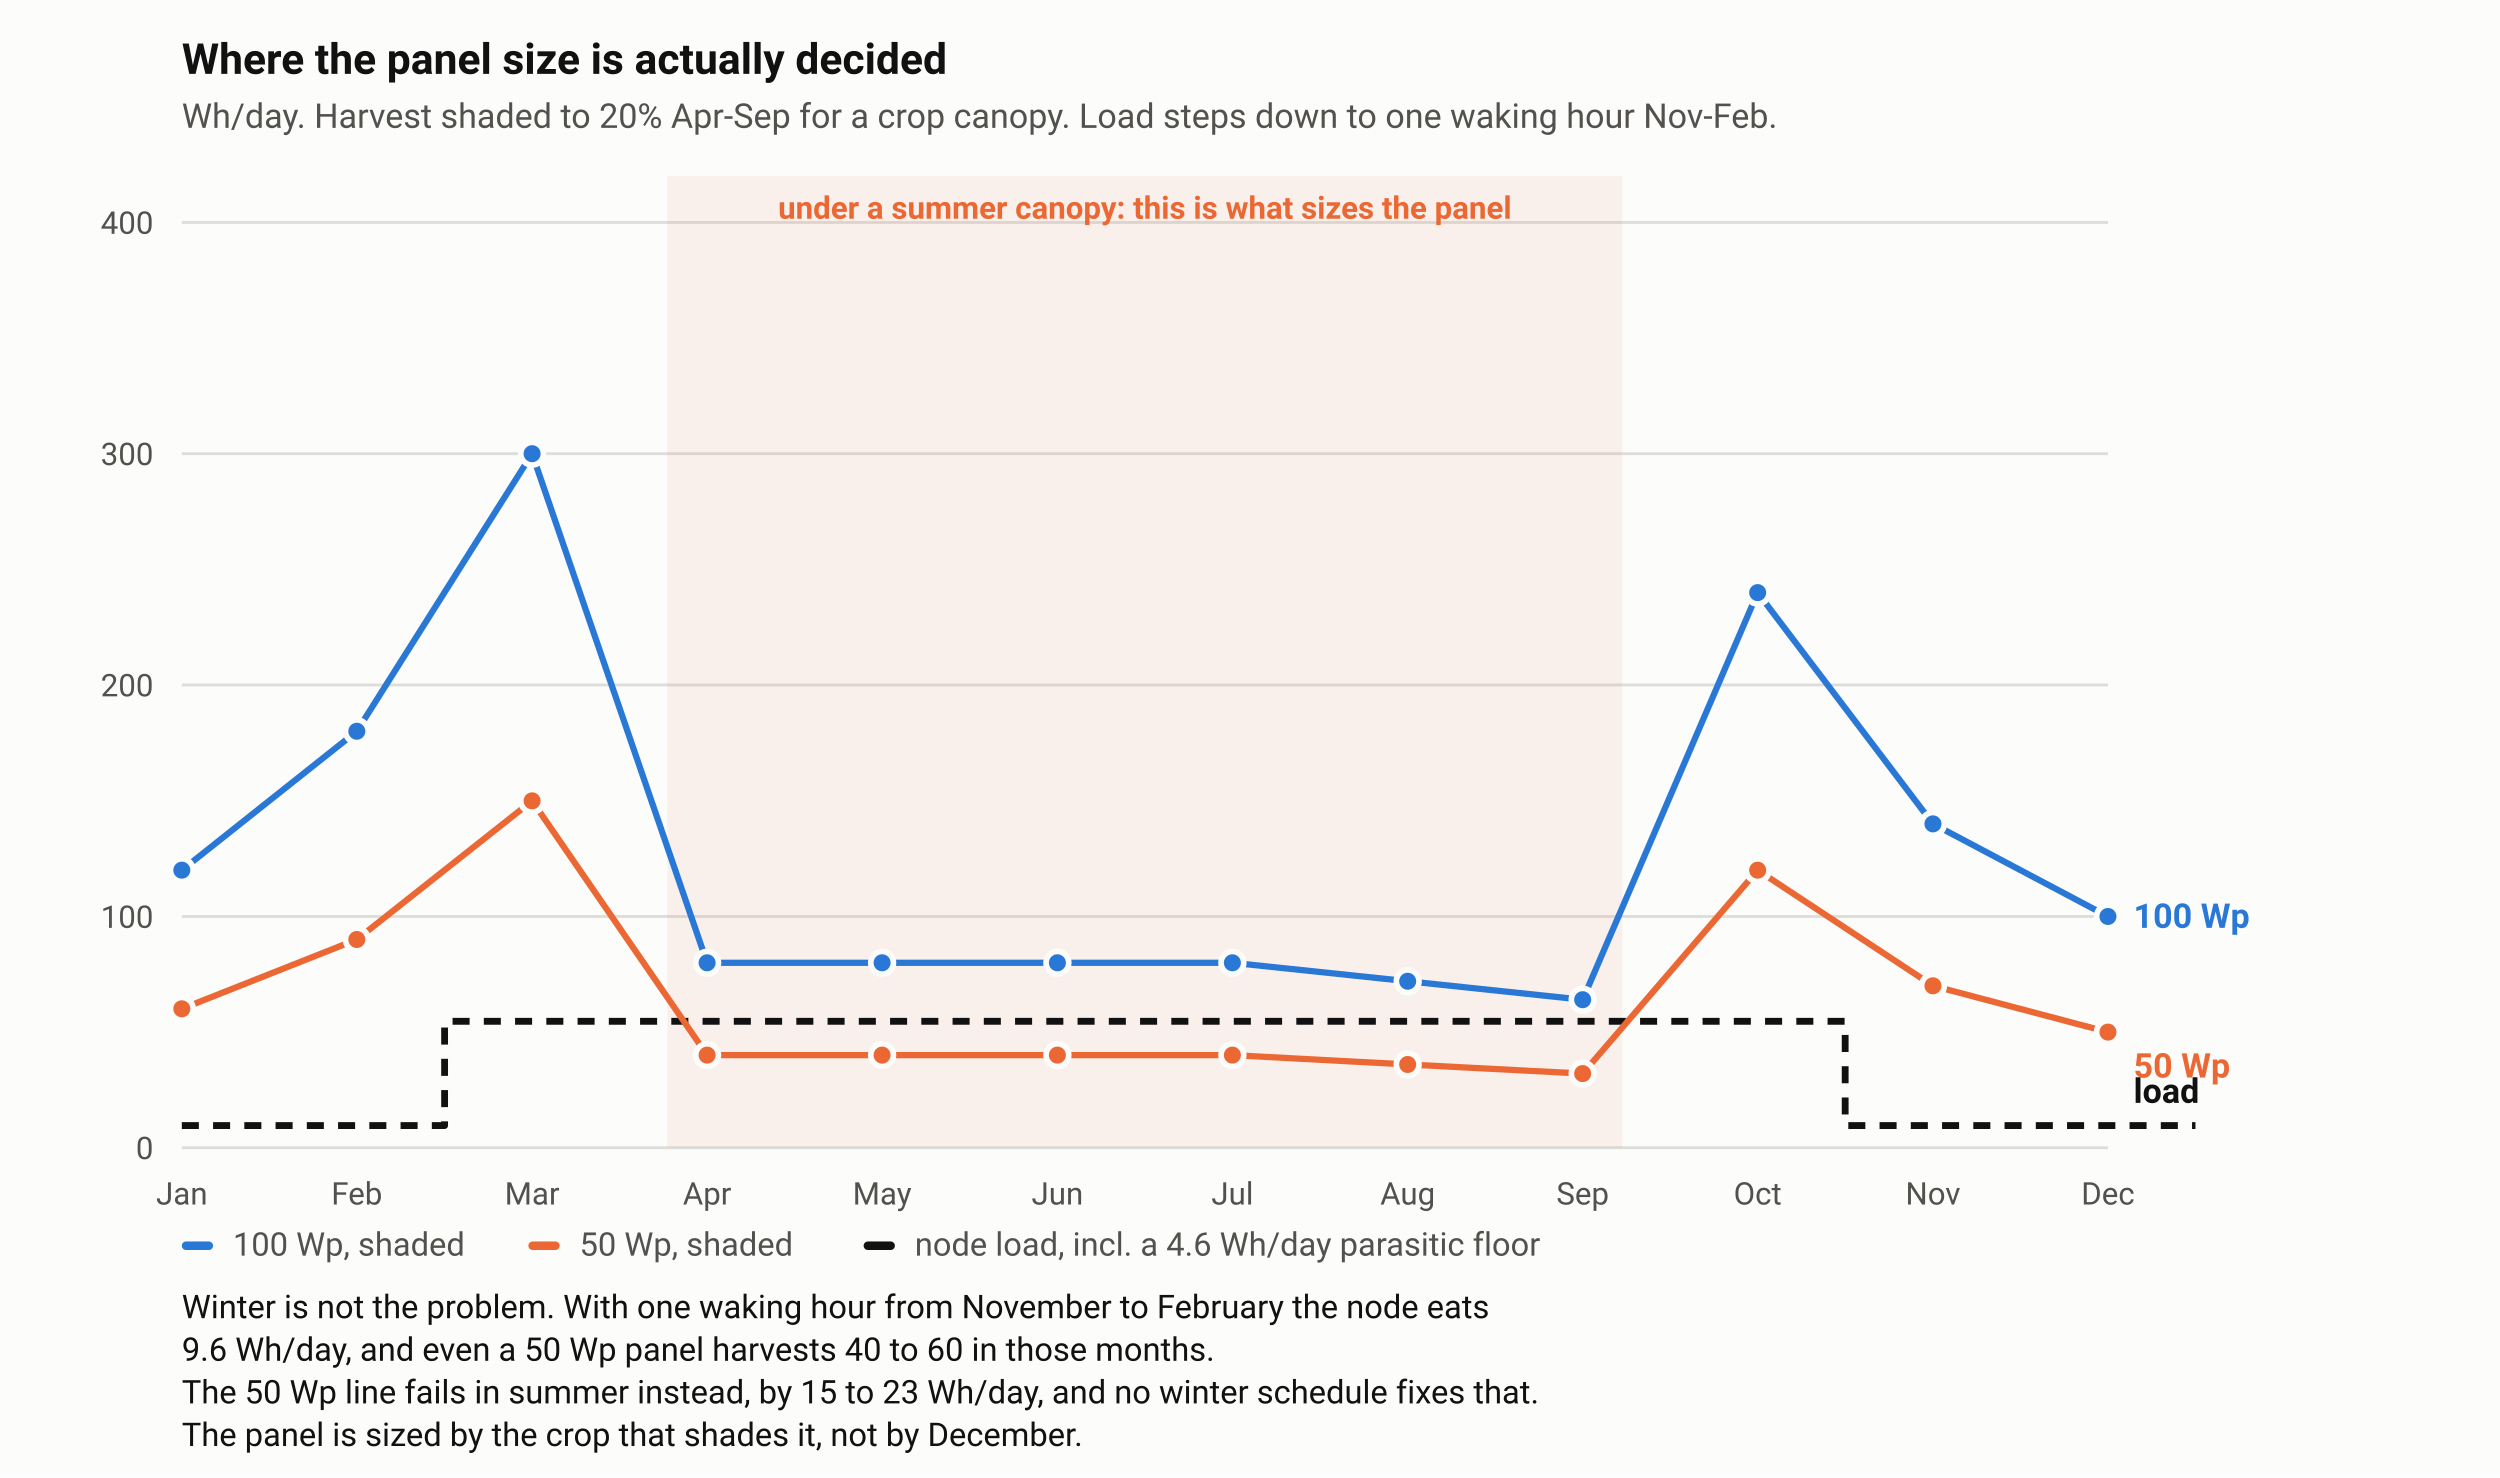
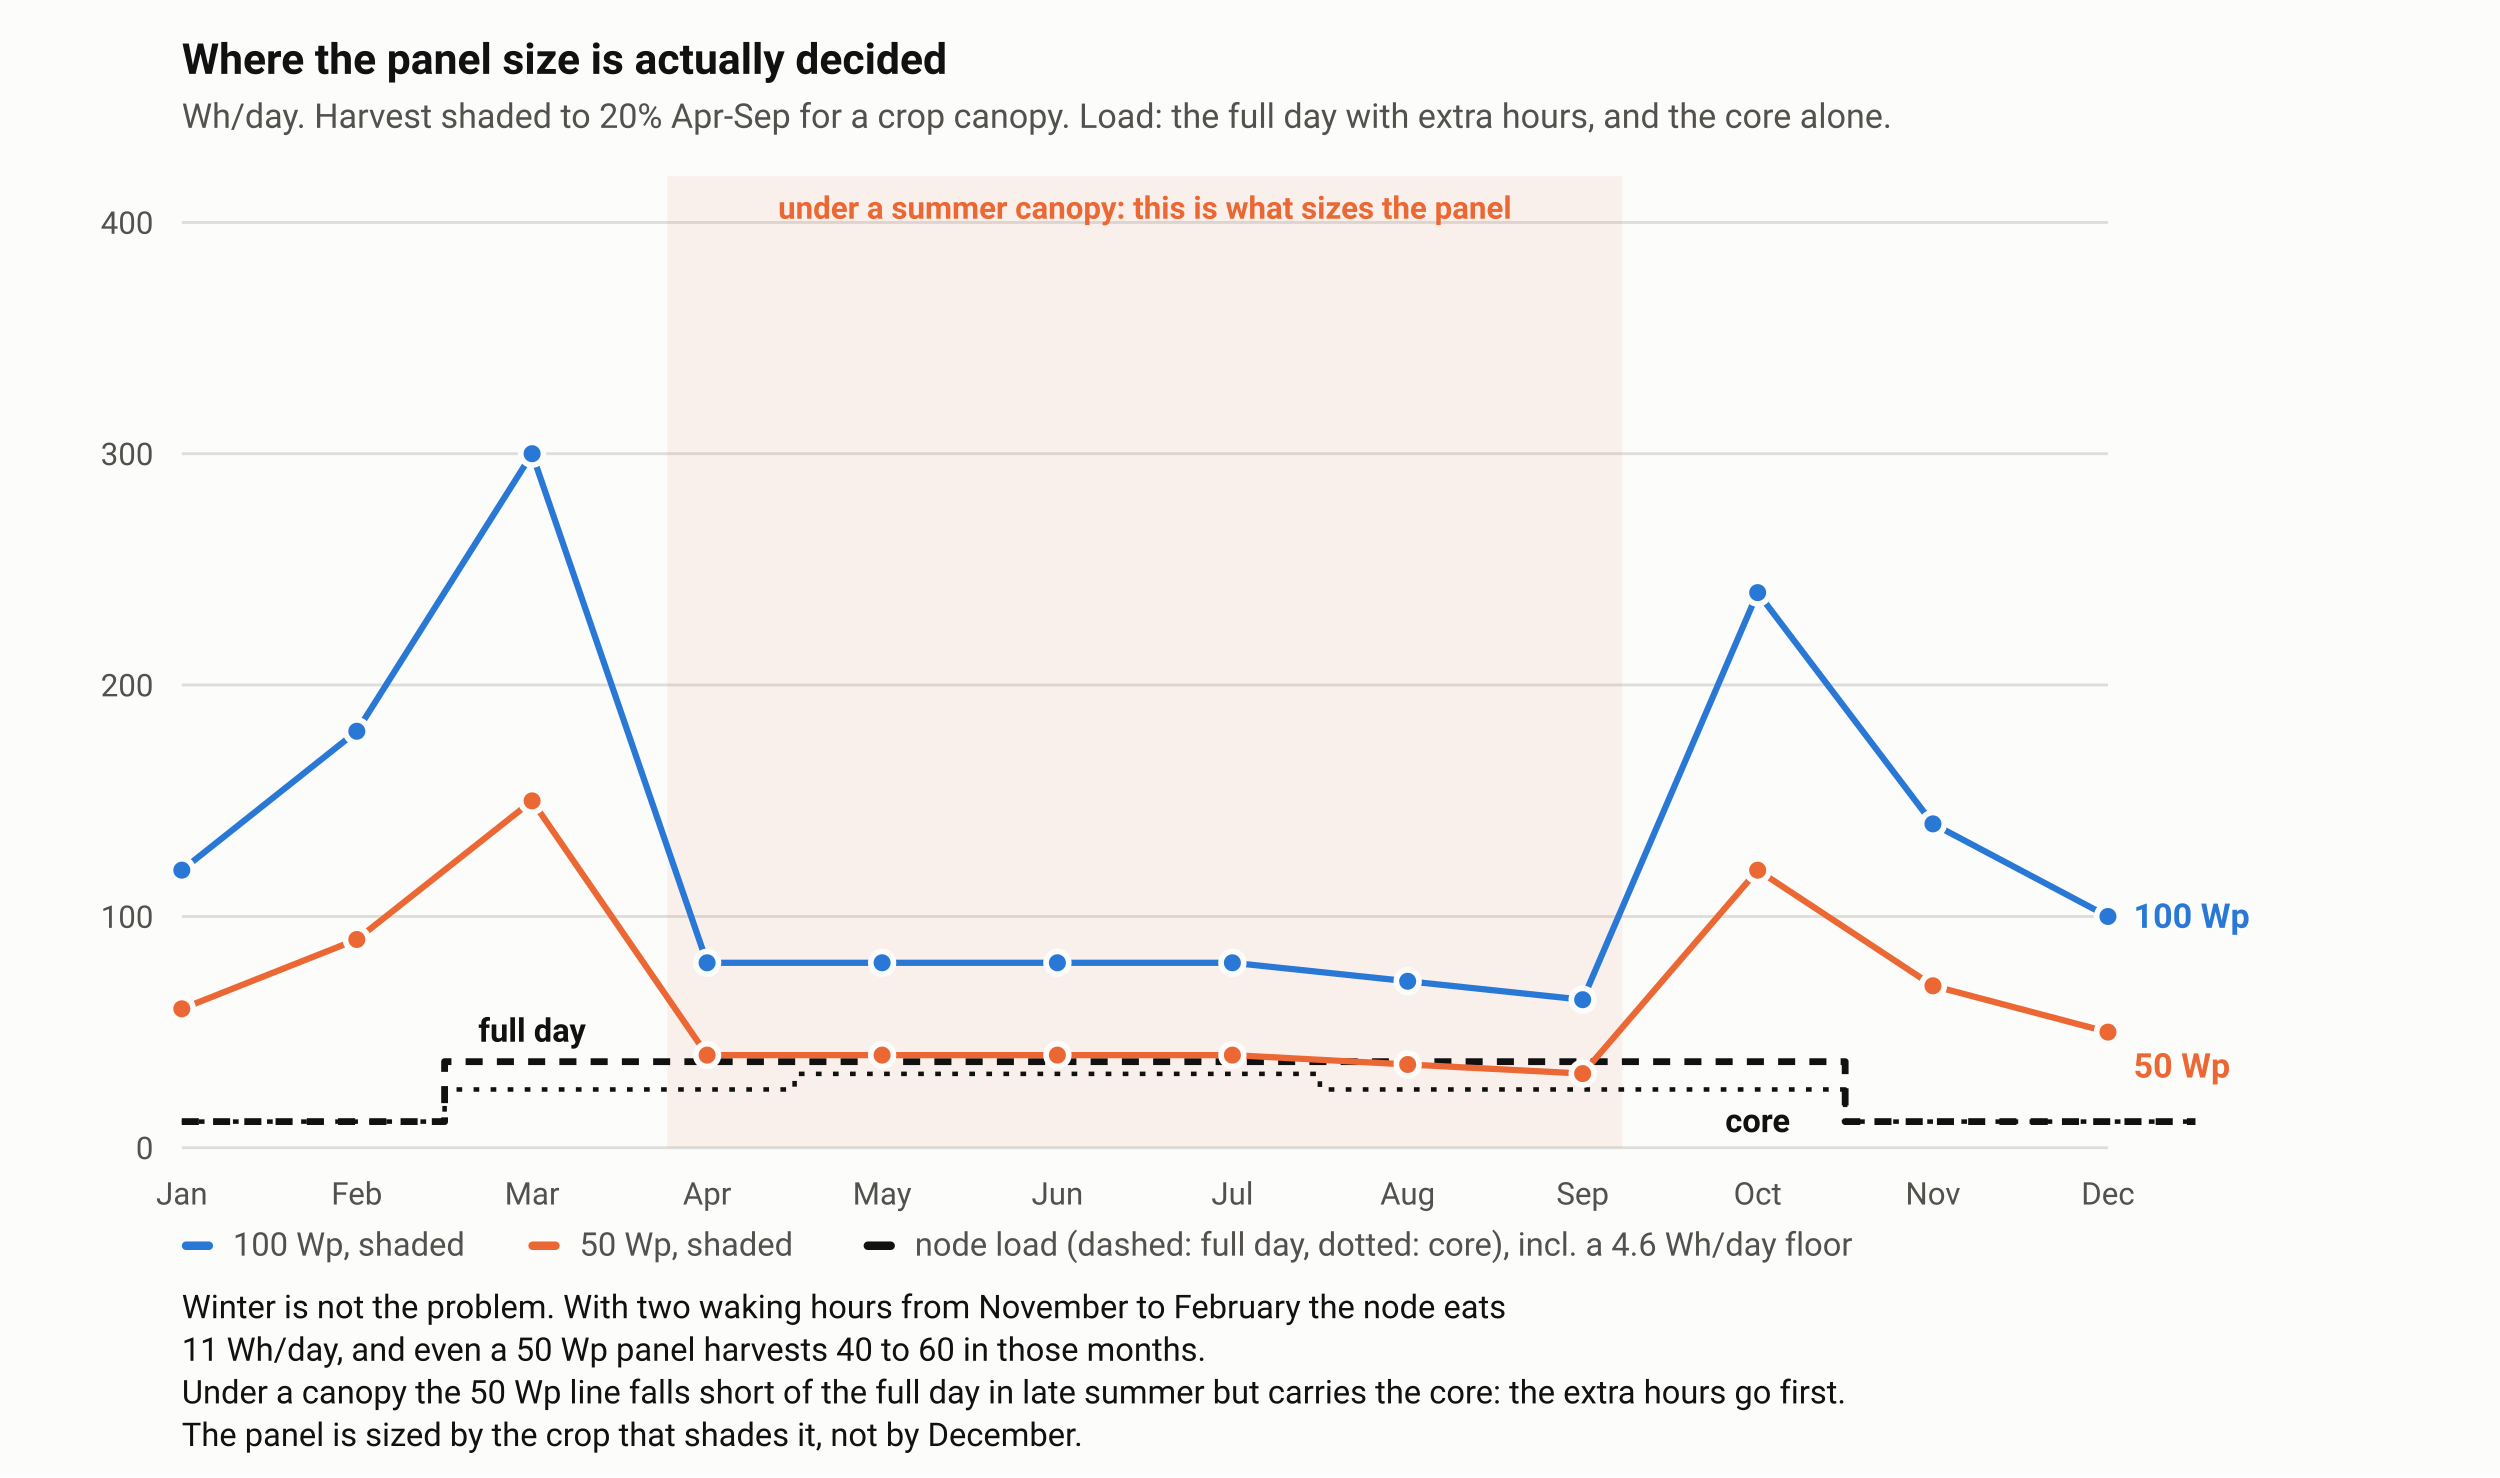
<svg xmlns="http://www.w3.org/2000/svg" width="880" height="520" viewBox="0 0 880 520" font-family="ui-sans-serif,system-ui,-apple-system,Segoe UI,Roboto,sans-serif">
  <rect width="880" height="520" fill="#fcfcfb" />
  <text x="64" y="26" font-size="15" font-weight="600" fill="#111111">Where the panel size is actually decided</text>
-   <text x="64" y="45" font-size="12" fill="#52514e">Wh/day. Harvest shaded to 20% Apr-Sep for a crop canopy. Load steps down to one waking hour Nov-Feb.</text>
+   <text x="64" y="45" font-size="12" fill="#52514e">Wh/day. Harvest shaded to 20% Apr-Sep for a crop canopy. Load: the full day with extra hours, and the core alone.</text>
  <line x1="64" y1="404.0" x2="742" y2="404.0" stroke="#b9b8b2" stroke-width="1" opacity="0.45" />
  <text x="54" y="408.0" font-size="11" fill="#52514e" text-anchor="end">0</text>
  <line x1="64" y1="322.6" x2="742" y2="322.6" stroke="#b9b8b2" stroke-width="1" opacity="0.45" />
  <text x="54" y="326.6" font-size="11" fill="#52514e" text-anchor="end">100</text>
  <line x1="64" y1="241.1" x2="742" y2="241.1" stroke="#b9b8b2" stroke-width="1" opacity="0.45" />
  <text x="54" y="245.1" font-size="11" fill="#52514e" text-anchor="end">200</text>
  <line x1="64" y1="159.7" x2="742" y2="159.7" stroke="#b9b8b2" stroke-width="1" opacity="0.45" />
  <text x="54" y="163.7" font-size="11" fill="#52514e" text-anchor="end">300</text>
  <line x1="64" y1="78.3" x2="742" y2="78.3" stroke="#b9b8b2" stroke-width="1" opacity="0.45" />
  <text x="54" y="82.3" font-size="11" fill="#52514e" text-anchor="end">400</text>
  <text x="64.0" y="424" font-size="11" fill="#52514e" text-anchor="middle">Jan</text>
  <text x="125.6" y="424" font-size="11" fill="#52514e" text-anchor="middle">Feb</text>
  <text x="187.3" y="424" font-size="11" fill="#52514e" text-anchor="middle">Mar</text>
  <text x="248.9" y="424" font-size="11" fill="#52514e" text-anchor="middle">Apr</text>
  <text x="310.5" y="424" font-size="11" fill="#52514e" text-anchor="middle">May</text>
  <text x="372.2" y="424" font-size="11" fill="#52514e" text-anchor="middle">Jun</text>
  <text x="433.8" y="424" font-size="11" fill="#52514e" text-anchor="middle">Jul</text>
  <text x="495.5" y="424" font-size="11" fill="#52514e" text-anchor="middle">Aug</text>
  <text x="557.1" y="424" font-size="11" fill="#52514e" text-anchor="middle">Sep</text>
  <text x="618.7" y="424" font-size="11" fill="#52514e" text-anchor="middle">Oct</text>
  <text x="680.4" y="424" font-size="11" fill="#52514e" text-anchor="middle">Nov</text>
  <text x="742.0" y="424" font-size="11" fill="#52514e" text-anchor="middle">Dec</text>
  <rect x="234.9" y="62" width="336.2" height="342" fill="#eb6834" opacity="0.08" />
  <text x="403.0" y="77" font-size="11" fill="#eb6834" text-anchor="middle" font-weight="600">under a summer canopy: this is what sizes the panel</text>
-   <polyline points="64.0,396.2 94.8,396.2 94.8,396.2 156.5,396.2 156.5,359.5 218.1,359.5 218.1,359.5 279.7,359.5 279.7,359.5 341.4,359.5 341.4,359.5 403.0,359.5 403.0,359.5 464.6,359.5 464.6,359.5 526.3,359.5 526.3,359.5 587.9,359.5 587.9,359.5 649.5,359.5 649.5,396.2 711.2,396.2 711.2,396.2 772.8,396.2" fill="none" stroke="#111111" stroke-width="2.4" stroke-dasharray="6 5" stroke-linejoin="round" />
+   <polyline points="64.0,394.8 94.8,394.8 94.8,394.8 156.5,394.8 156.5,373.7 218.1,373.7 218.1,373.7 279.7,373.7 279.7,373.7 341.4,373.7 341.4,373.7 403.0,373.7 403.0,373.7 464.6,373.7 464.6,373.7 526.3,373.7 526.3,373.7 587.9,373.7 587.9,373.7 649.5,373.7 649.5,394.8 711.2,394.8 711.2,394.8 772.8,394.8" fill="none" stroke="#111111" stroke-width="2.4" stroke-dasharray="6 5" stroke-linejoin="round" />
+   <polyline points="64.0,394.8 94.8,394.8 94.8,394.8 156.5,394.8 156.5,383.5 218.1,383.5 218.1,383.5 279.7,383.5 279.7,378.0 341.4,378.0 341.4,378.0 403.0,378.0 403.0,378.0 464.6,378.0 464.6,383.5 526.3,383.5 526.3,383.5 587.9,383.5 587.9,383.5 649.5,383.5 649.5,394.8 711.2,394.8 711.2,394.8 772.8,394.8" fill="none" stroke="#111111" stroke-width="1.6" stroke-dasharray="2 4" stroke-linejoin="round" />
  <path d="M 64.0 306.3 L 125.6 257.4 L 187.3 159.7 L 248.9 338.9 L 310.5 338.9 L 372.2 338.9 L 433.8 338.9 L 495.5 345.4 L 557.1 351.9 L 618.7 208.6 L 680.4 290.0 L 742.0 322.6" fill="none" stroke="#2a78d6" stroke-width="2.2" stroke-linejoin="round" />
  <path d="M 64.0 355.1 L 125.6 330.7 L 187.3 281.9 L 248.9 371.4 L 310.5 371.4 L 372.2 371.4 L 433.8 371.4 L 495.5 374.7 L 557.1 377.9 L 618.7 306.3 L 680.4 347.0 L 742.0 363.3" fill="none" stroke="#eb6834" stroke-width="2.2" stroke-linejoin="round" />
  <circle cx="64.0" cy="306.3" r="4" fill="#2a78d6" stroke="#fcfcfb" stroke-width="2" />
  <circle cx="64.0" cy="355.1" r="4" fill="#eb6834" stroke="#fcfcfb" stroke-width="2" />
  <circle cx="125.6" cy="257.4" r="4" fill="#2a78d6" stroke="#fcfcfb" stroke-width="2" />
  <circle cx="125.6" cy="330.7" r="4" fill="#eb6834" stroke="#fcfcfb" stroke-width="2" />
  <circle cx="187.3" cy="159.7" r="4" fill="#2a78d6" stroke="#fcfcfb" stroke-width="2" />
  <circle cx="187.3" cy="281.9" r="4" fill="#eb6834" stroke="#fcfcfb" stroke-width="2" />
  <circle cx="248.9" cy="338.9" r="4" fill="#2a78d6" stroke="#fcfcfb" stroke-width="2" />
  <circle cx="248.9" cy="371.4" r="4" fill="#eb6834" stroke="#fcfcfb" stroke-width="2" />
  <circle cx="310.5" cy="338.9" r="4" fill="#2a78d6" stroke="#fcfcfb" stroke-width="2" />
  <circle cx="310.5" cy="371.4" r="4" fill="#eb6834" stroke="#fcfcfb" stroke-width="2" />
  <circle cx="372.2" cy="338.9" r="4" fill="#2a78d6" stroke="#fcfcfb" stroke-width="2" />
  <circle cx="372.2" cy="371.4" r="4" fill="#eb6834" stroke="#fcfcfb" stroke-width="2" />
  <circle cx="433.8" cy="338.9" r="4" fill="#2a78d6" stroke="#fcfcfb" stroke-width="2" />
  <circle cx="433.8" cy="371.4" r="4" fill="#eb6834" stroke="#fcfcfb" stroke-width="2" />
  <circle cx="495.5" cy="345.4" r="4" fill="#2a78d6" stroke="#fcfcfb" stroke-width="2" />
  <circle cx="495.5" cy="374.7" r="4" fill="#eb6834" stroke="#fcfcfb" stroke-width="2" />
  <circle cx="557.1" cy="351.9" r="4" fill="#2a78d6" stroke="#fcfcfb" stroke-width="2" />
  <circle cx="557.1" cy="377.9" r="4" fill="#eb6834" stroke="#fcfcfb" stroke-width="2" />
  <circle cx="618.7" cy="208.6" r="4" fill="#2a78d6" stroke="#fcfcfb" stroke-width="2" />
  <circle cx="618.7" cy="306.3" r="4" fill="#eb6834" stroke="#fcfcfb" stroke-width="2" />
  <circle cx="680.4" cy="290.0" r="4" fill="#2a78d6" stroke="#fcfcfb" stroke-width="2" />
  <circle cx="680.4" cy="347.0" r="4" fill="#eb6834" stroke="#fcfcfb" stroke-width="2" />
  <circle cx="742.0" cy="322.6" r="4" fill="#2a78d6" stroke="#fcfcfb" stroke-width="2" />
  <circle cx="742.0" cy="363.3" r="4" fill="#eb6834" stroke="#fcfcfb" stroke-width="2" />
  <text x="751" y="326.6" font-size="12" font-weight="600" fill="#2a78d6">100 Wp</text>
  <text x="751" y="379.3" font-size="12" font-weight="600" fill="#eb6834">50 Wp</text>
-   <text x="751" y="388.2" font-size="12" font-weight="600" fill="#111111">load</text>
+   <text x="187.3" y="366.7" font-size="11.5" font-weight="600" fill="#111111" text-anchor="middle">full day</text>
+   <text x="618.7" y="398.5" font-size="11.5" font-weight="600" fill="#111111" text-anchor="middle">core</text>
  <g transform="translate(64,446)" font-size="11.5">
    <rect x="0" y="-9" width="11" height="3" rx="1.5" fill="#2a78d6" />
    <text x="18" y="-4" fill="#52514e">100 Wp, shaded</text>
    <rect x="122" y="-9" width="11" height="3" rx="1.5" fill="#eb6834" />
    <text x="140" y="-4" fill="#52514e">50 Wp, shaded</text>
    <rect x="240" y="-9" width="11" height="3" rx="1.5" fill="#111111" />
-     <text x="258" y="-4" fill="#52514e">node load, incl. a 4.6 Wh/day parasitic floor</text>
+     <text x="258" y="-4" fill="#52514e">node load (dashed: full day, dotted: core), incl. a 4.6 Wh/day floor</text>
  </g>
-   <text x="64" y="464" font-size="11.5" fill="#111111">Winter is not the problem. With one waking hour from November to February the node eats</text>
-   <text x="64" y="479" font-size="11.5" fill="#111111">9.6 Wh/day, and even a 50 Wp panel harvests 40 to 60 in those months.</text>
-   <text x="64" y="494" font-size="11.5" fill="#111111">The 50 Wp line fails in summer instead, by 15 to 23 Wh/day, and no winter schedule fixes that.</text>
+   <text x="64" y="464" font-size="11.5" fill="#111111">Winter is not the problem. With two waking hours from November to February the node eats</text>
+   <text x="64" y="479" font-size="11.5" fill="#111111">11 Wh/day, and even a 50 Wp panel harvests 40 to 60 in those months.</text>
+   <text x="64" y="494" font-size="11.5" fill="#111111">Under a canopy the 50 Wp line falls short of the full day in late summer but carries the core: the extra hours go first.</text>
  <text x="64" y="509" font-size="11.5" fill="#111111">The panel is sized by the crop that shades it, not by December.</text>
</svg>
